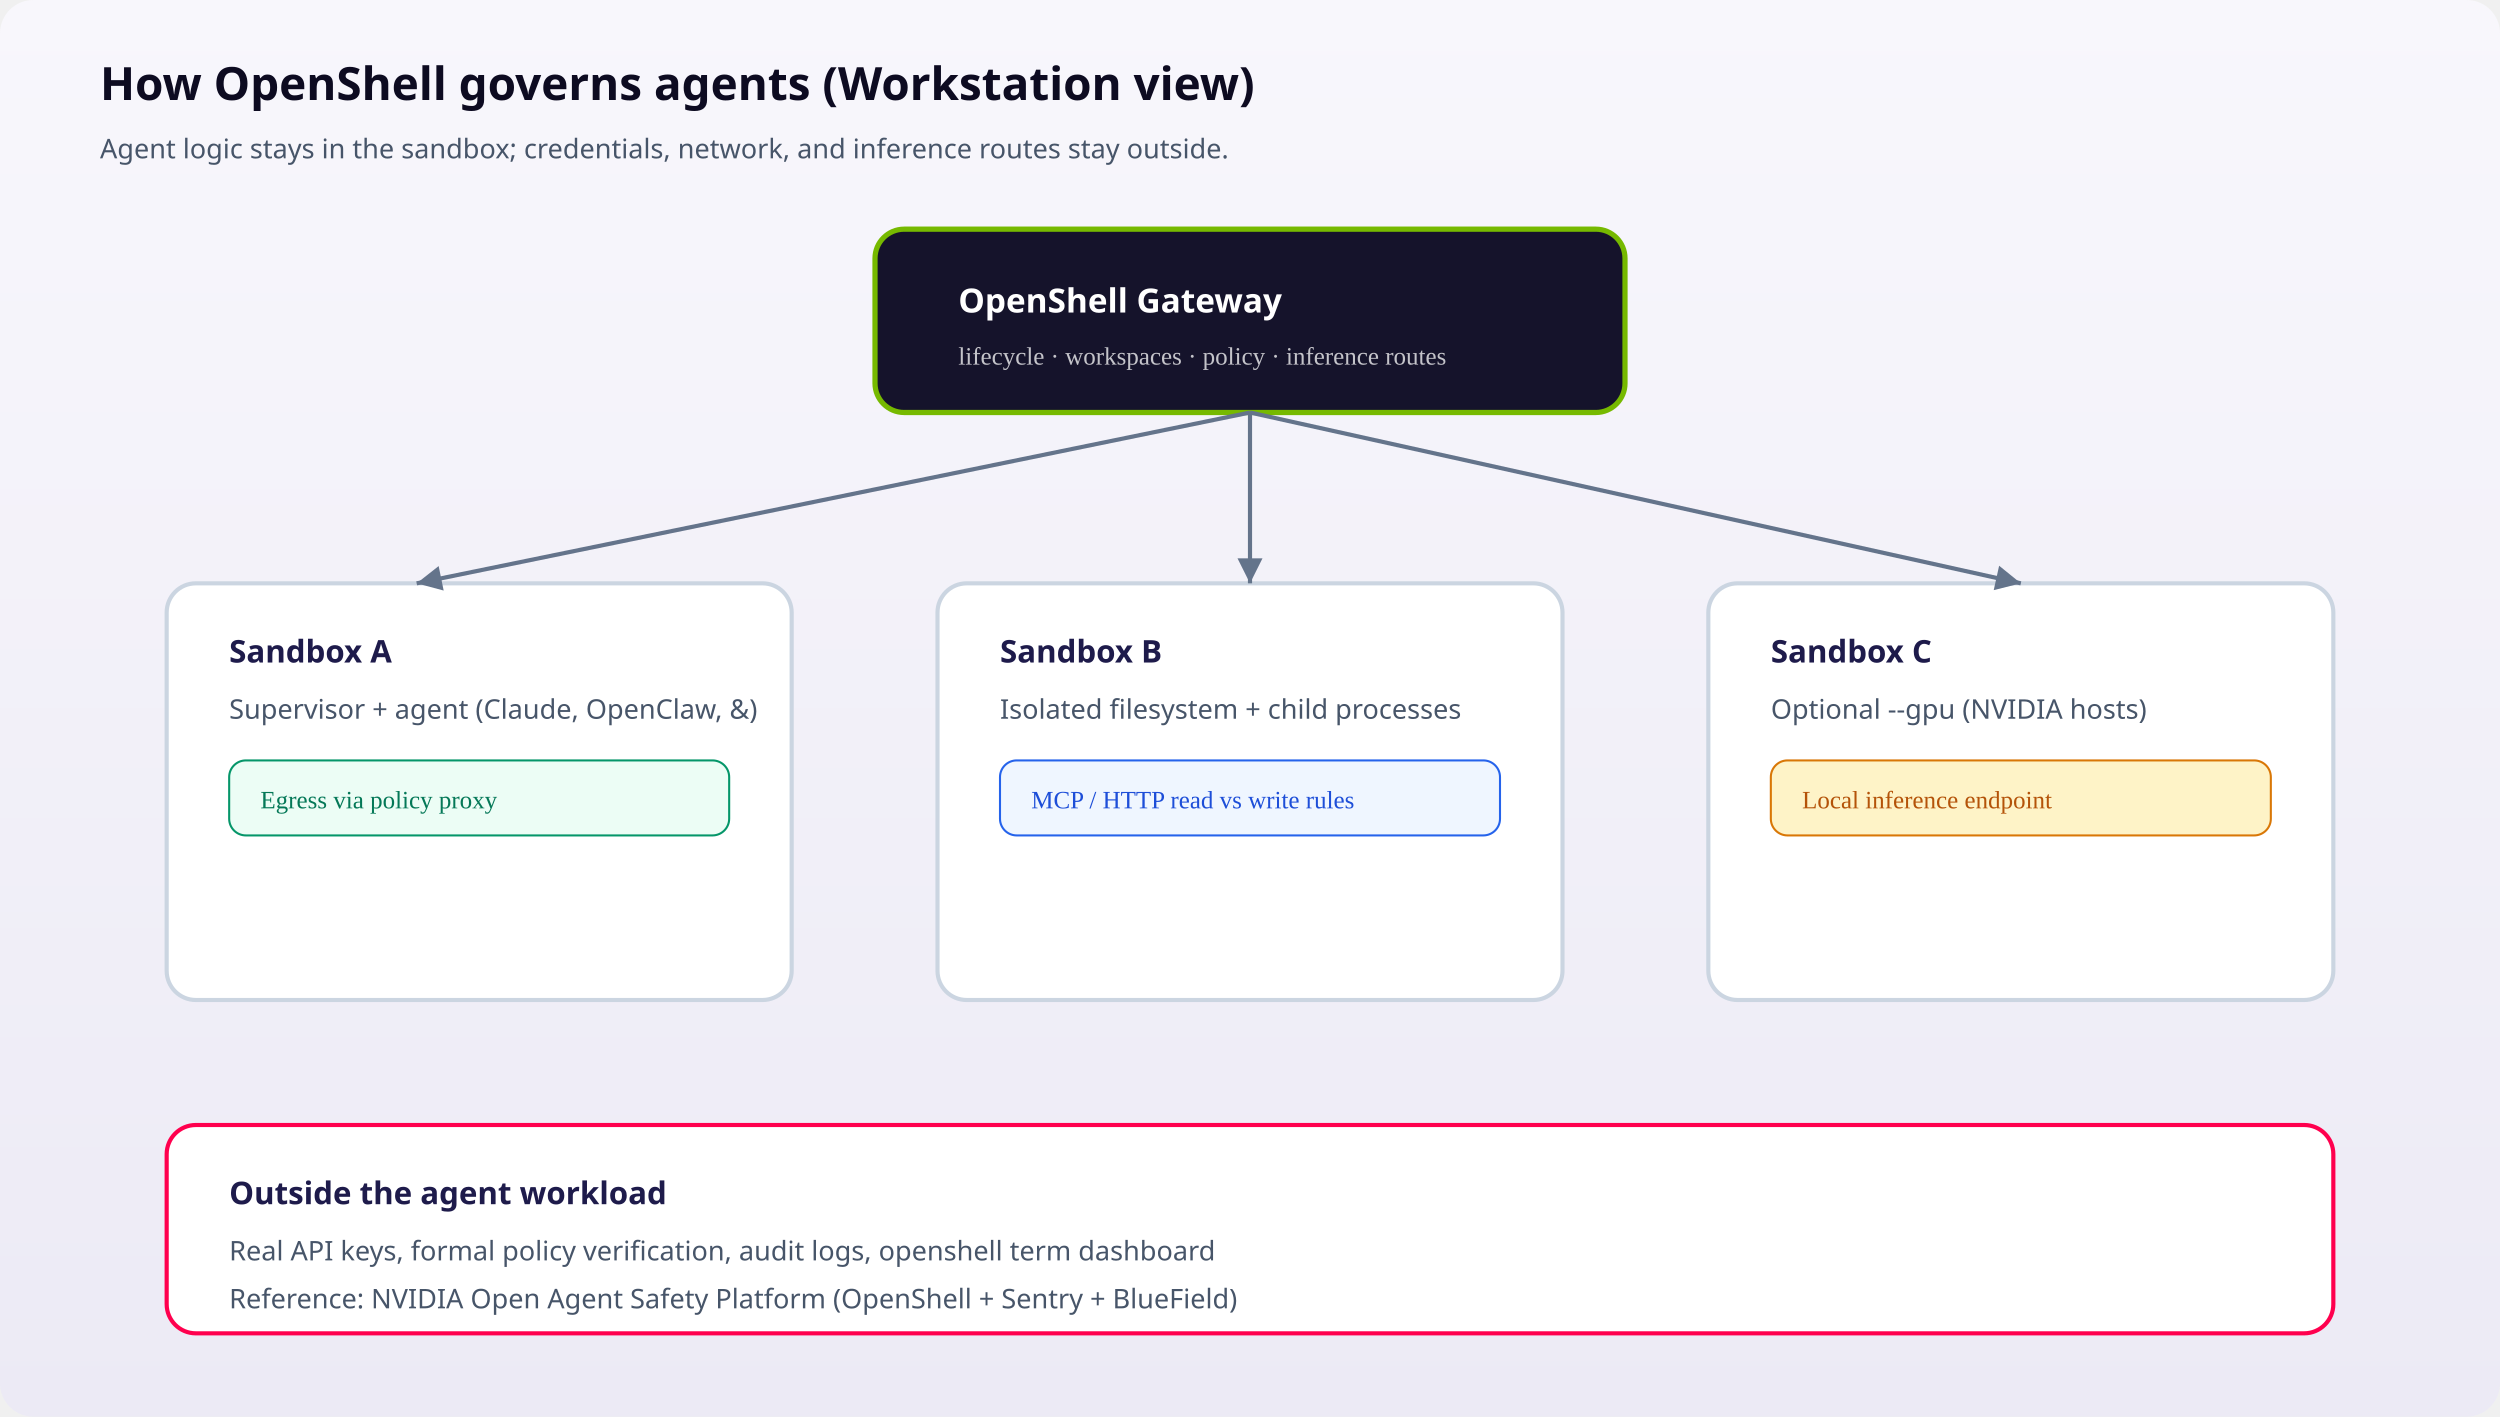
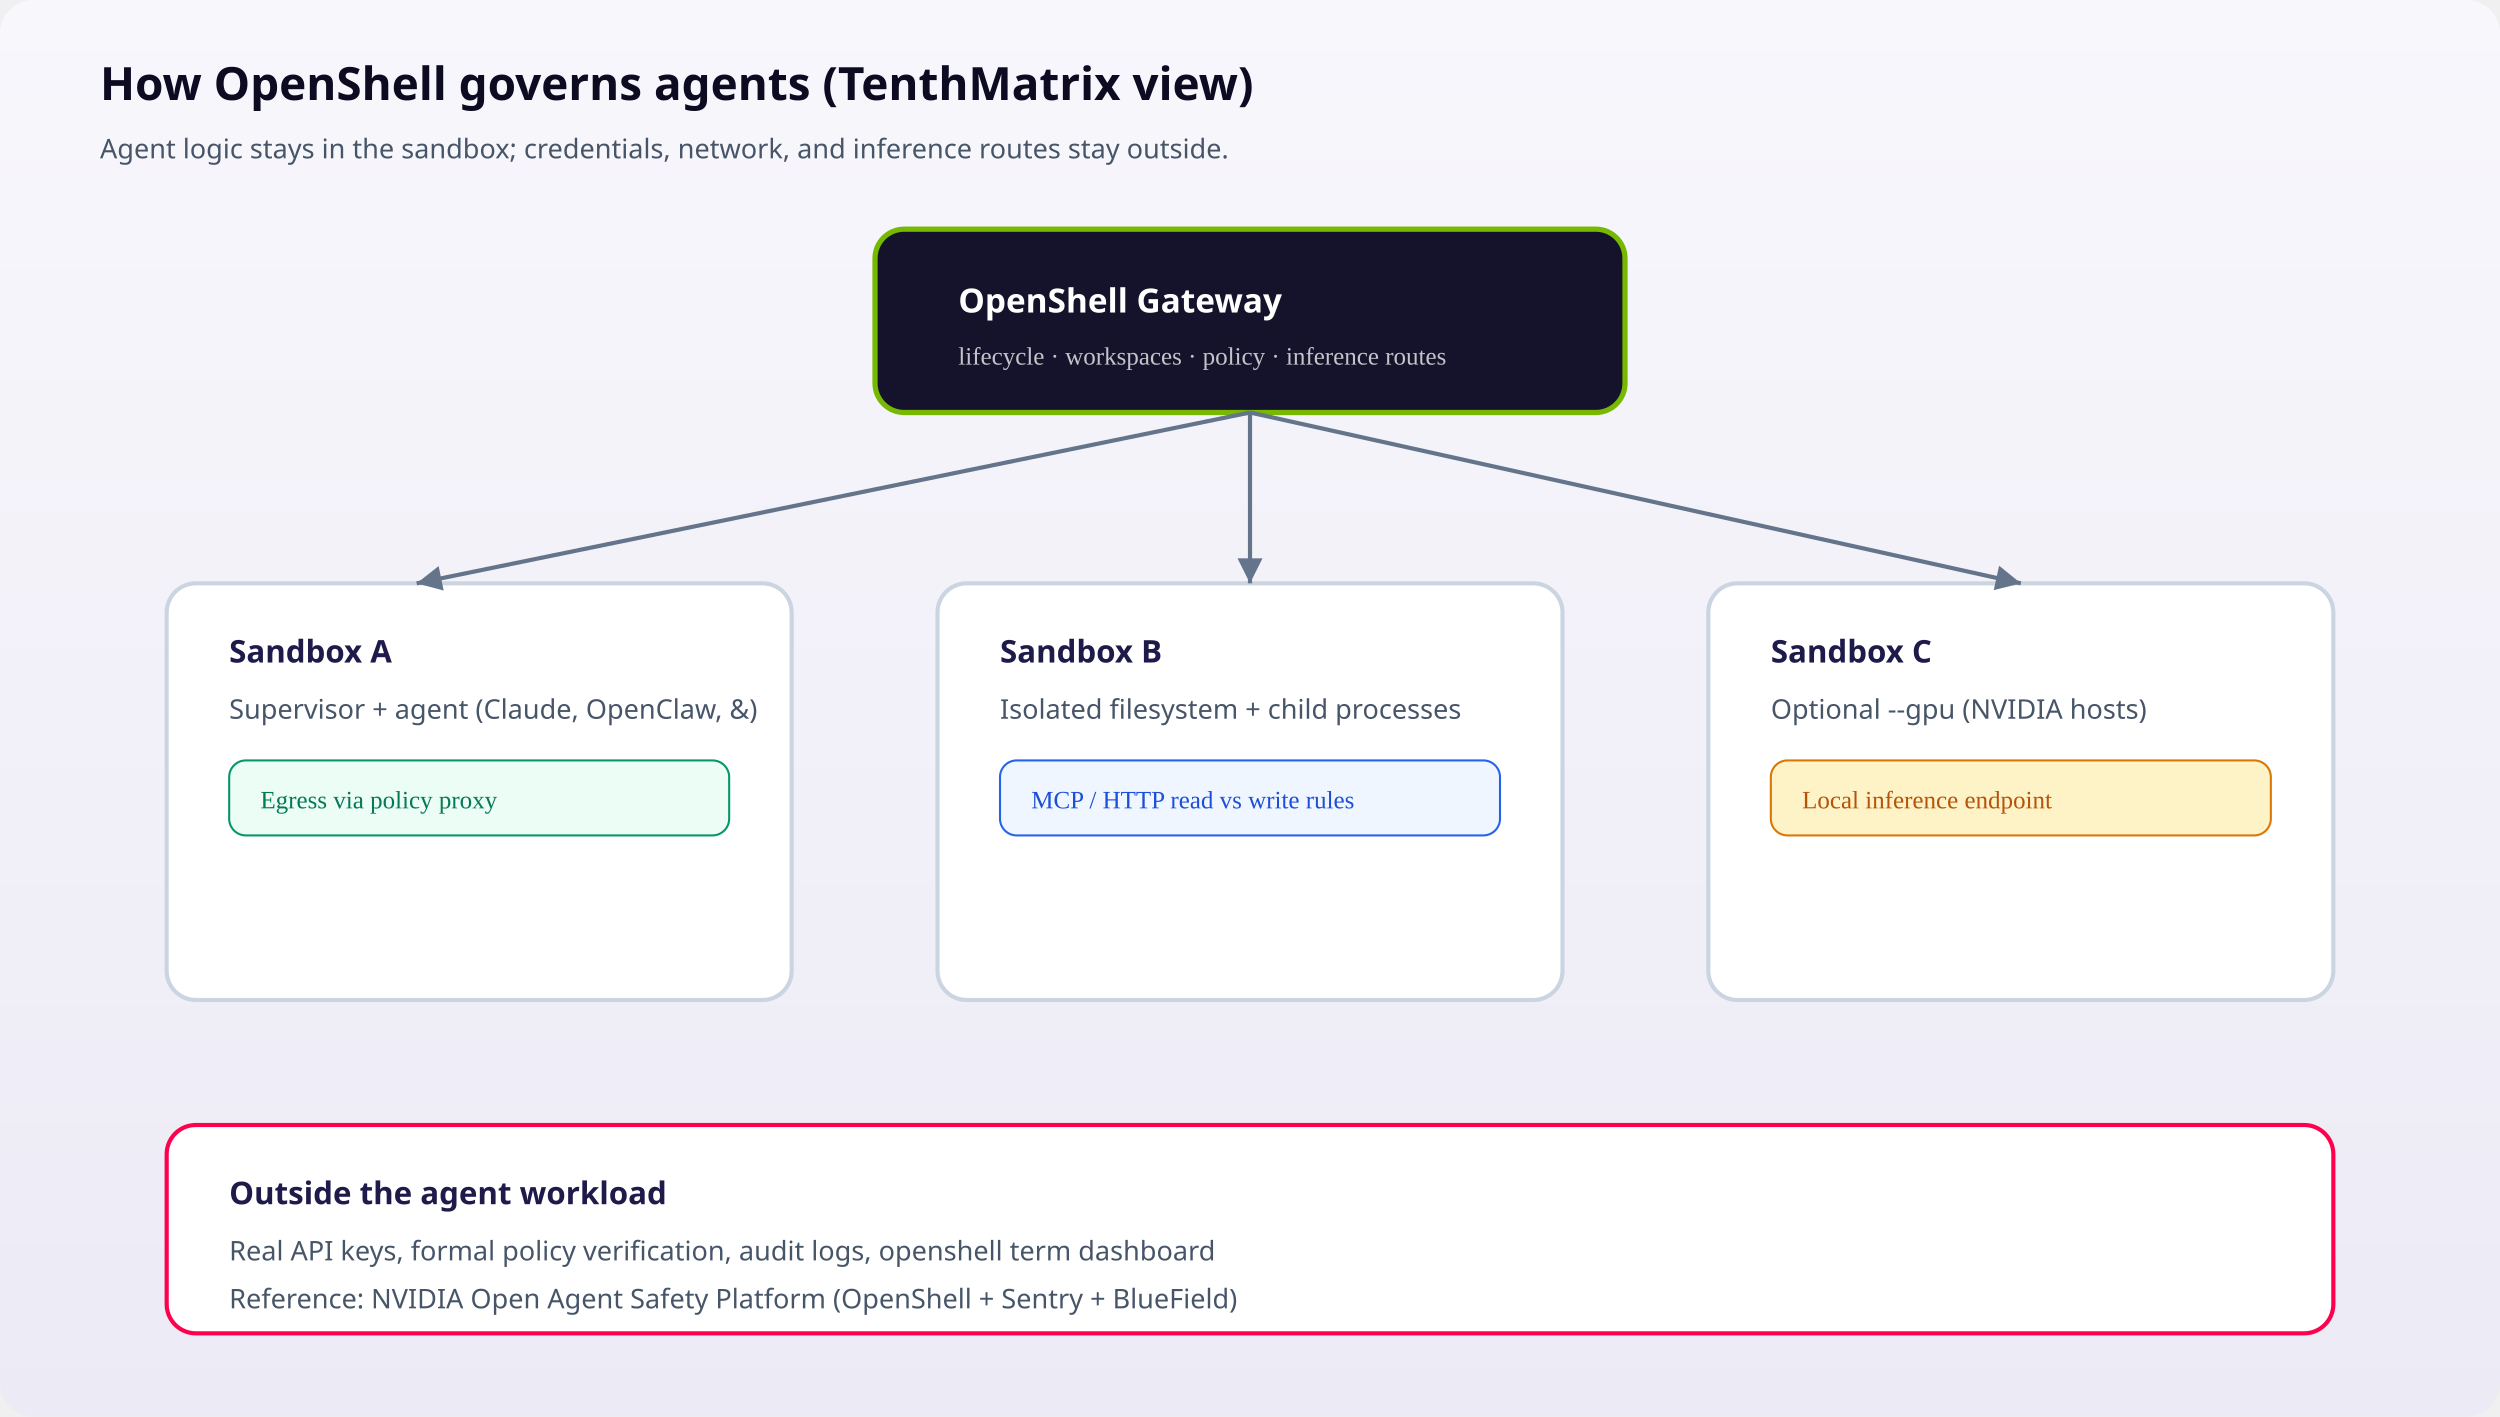
<svg xmlns="http://www.w3.org/2000/svg" width="1200" height="680" viewBox="0 0 1200 680" role="img" aria-label="OpenShell architecture: gateway, supervisor, sandboxes, and policy enforcement">
  <defs>
    <linearGradient id="bg" x1="0" y1="0" x2="0" y2="1">
      <stop offset="0" stop-color="#f8f7fc" />
      <stop offset="1" stop-color="#eceaf5" />
    </linearGradient>
    <style>
      .label { fill: #1e1b4b; font: 700 15px system-ui, sans-serif; }
      .small { fill: #475569; font: 500 13px system-ui, sans-serif; }
      .title { fill: #0d0b21; font: 800 22px system-ui, sans-serif; }
      .box { fill: #ffffff; stroke: #cbd5e1; stroke-width: 2; }
      .gw { fill: #15132b; stroke: #76b900; stroke-width: 2.5; }
      .gwText { fill: #ffffff; font: 700 16px system-ui, sans-serif; }
      .arrow { stroke: #64748b; stroke-width: 2; fill: none; marker-end: url(#arr); }
    </style>
    <marker id="arr" markerWidth="8" markerHeight="8" refX="6" refY="3" orient="auto">
      <path d="M0,0 L6,3 L0,6 Z" fill="#64748b" />
    </marker>
  </defs>
  <rect width="1200" height="680" fill="url(#bg)" rx="16" />
-   <text class="title" x="48" y="48">How OpenShell governs agents (Workstation view)</text>
+   <text class="title" x="48" y="48">How OpenShell governs agents (TenthMatrix view)</text>
  <text class="small" x="48" y="76">Agent logic stays in the sandbox; credentials, network, and inference routes stay outside.</text>
  <rect class="gw" x="420" y="110" width="360" height="88" rx="14" />
  <text class="gwText" x="460" y="150">OpenShell Gateway</text>
  <text fill="rgba(255,255,255,0.75)" font="500 13px system-ui" x="460" y="175">lifecycle · workspaces · policy · inference routes</text>
  <rect class="box" x="80" y="280" width="300" height="200" rx="14" />
  <text class="label" x="110" y="318">Sandbox A</text>
  <text class="small" x="110" y="345">Supervisor + agent (Claude, OpenClaw, &amp;)</text>
  <rect x="110" y="365" width="240" height="36" rx="8" fill="#ecfdf5" stroke="#059669" />
  <text fill="#047857" font="600 12px system-ui" x="125" y="388">Egress via policy proxy</text>
  <rect class="box" x="450" y="280" width="300" height="200" rx="14" />
  <text class="label" x="480" y="318">Sandbox B</text>
  <text class="small" x="480" y="345">Isolated filesystem + child processes</text>
  <rect x="480" y="365" width="240" height="36" rx="8" fill="#eff6ff" stroke="#2563eb" />
  <text fill="#1d4ed8" font="600 12px system-ui" x="495" y="388">MCP / HTTP read vs write rules</text>
  <rect class="box" x="820" y="280" width="300" height="200" rx="14" />
  <text class="label" x="850" y="318">Sandbox C</text>
  <text class="small" x="850" y="345">Optional --gpu (NVIDIA hosts)</text>
  <rect x="850" y="365" width="240" height="36" rx="8" fill="#fef3c7" stroke="#d97706" />
  <text fill="#b45309" font="600 12px system-ui" x="865" y="388">Local inference endpoint</text>
  <path class="arrow" d="M600 198 L200 280" />
  <path class="arrow" d="M600 198 L600 280" />
  <path class="arrow" d="M600 198 L970 280" />
  <rect x="80" y="540" width="1040" height="100" rx="14" fill="#fff" stroke="#ff004e" stroke-width="2" />
  <text class="label" x="110" y="578">Outside the agent workload</text>
  <text class="small" x="110" y="605">Real API keys, formal policy verification, audit logs, openshell term dashboard</text>
  <text class="small" x="110" y="628">Reference: NVIDIA Open Agent Safety Platform (OpenShell + Sentry + BlueField)</text>
</svg>
